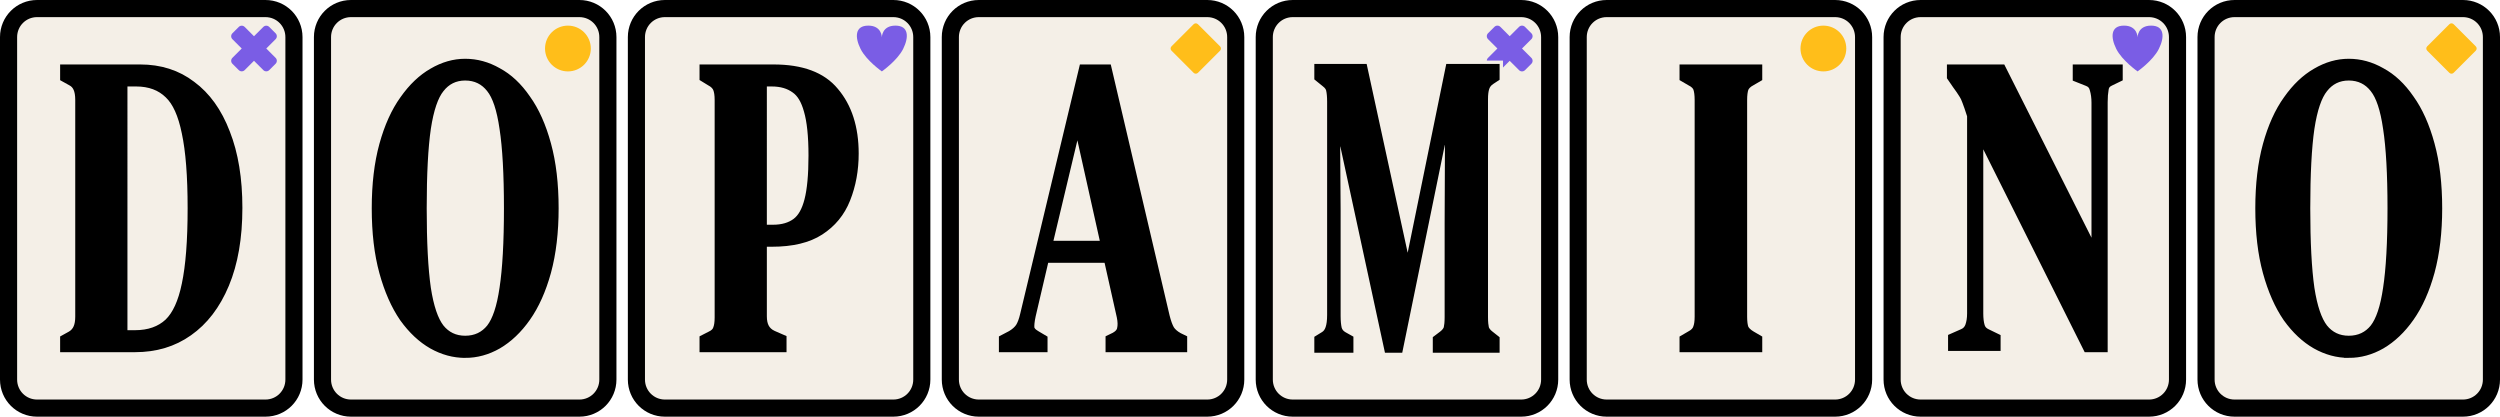
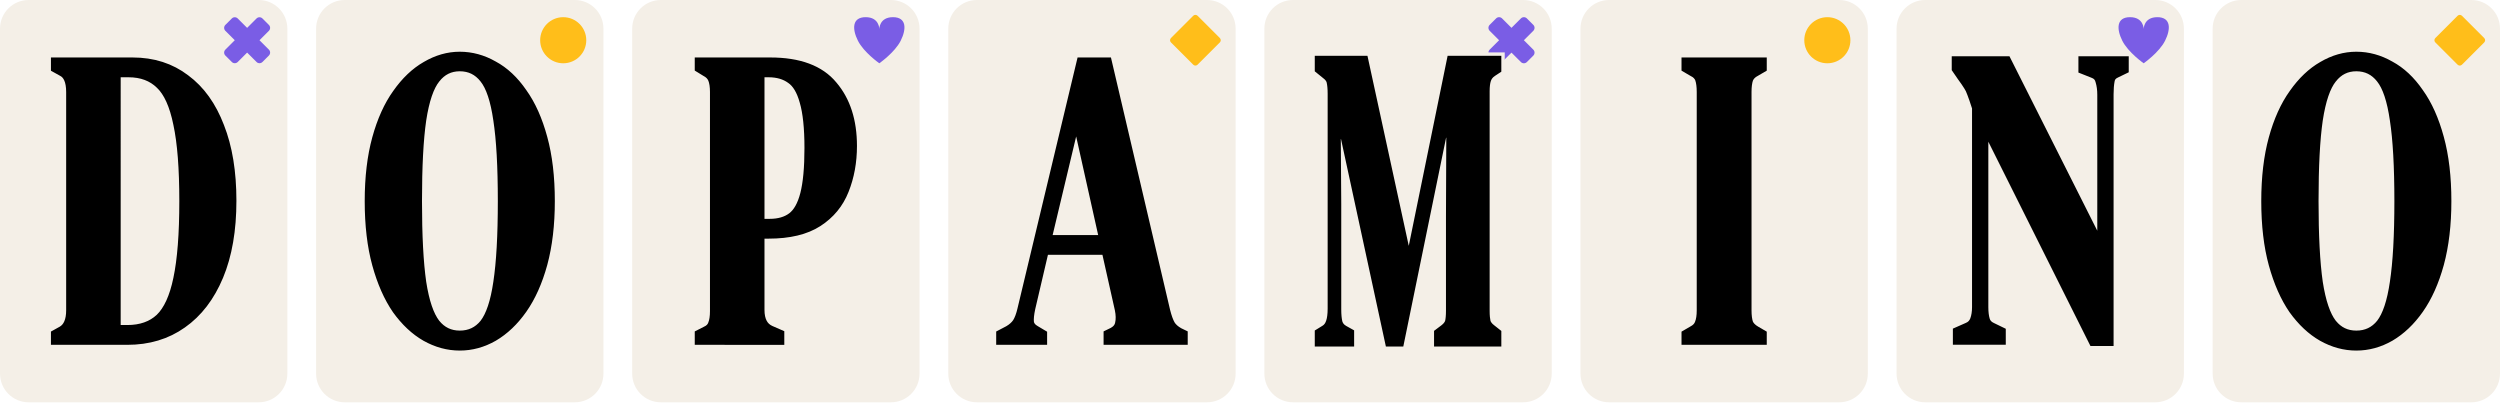
- <svg xmlns="http://www.w3.org/2000/svg" width="556.26mm" height="92.71mm" viewBox="0 0 556.26 92.71" version="1.1" id="svg1">
+ <svg xmlns="http://www.w3.org/2000/svg" width="552.45mm" height="88.9mm" viewBox="0 0 552.45 88.9" version="1.1" id="svg1" xml:space="preserve">
  <defs id="defs1" />
-   <g id="layer1" transform="translate(-1109.345,-194.945)">
-     <path id="rect3-1-5" style="fill:#f4efe7;stroke:#000000;stroke-width:3.81;stroke-linecap:round;paint-order:markers fill stroke" d="m 1187.442,196.85 h 50.817 c 3.513,0 6.342,2.832 6.342,6.35 v 76.2 c 0,3.518 -2.828,6.35 -6.342,6.35 h -50.817 c -3.513,0 -6.342,-2.832 -6.342,-6.35 v -76.2 c 0,-3.518 2.828,-6.35 6.342,-6.35 z" />
-     <path id="rect3-5-7-3" style="fill:#f4efe7;stroke:#000000;stroke-width:3.81;stroke-linecap:round;paint-order:markers fill stroke" d="m 1257.292,196.85 h 50.817 c 3.513,0 6.342,2.832 6.342,6.35 v 76.2 c 0,3.518 -2.828,6.35 -6.342,6.35 h -50.817 c -3.513,0 -6.342,-2.832 -6.342,-6.35 v -76.2 c 0,-3.518 2.828,-6.35 6.342,-6.35 z" />
-     <path id="rect3-2-7-5" style="fill:#f4efe7;stroke:#000000;stroke-width:3.81;stroke-linecap:round;paint-order:markers fill stroke" d="m 1327.142,196.85 h 50.817 c 3.513,0 6.342,2.832 6.342,6.35 v 76.2 c 0,3.518 -2.828,6.35 -6.342,6.35 h -50.817 c -3.513,0 -6.342,-2.832 -6.342,-6.35 v -76.2 c 0,-3.518 2.828,-6.35 6.342,-6.35 z" />
-     <path id="rect3-7-1-6" style="fill:#f4efe7;stroke:#000000;stroke-width:3.81;stroke-linecap:round;paint-order:markers fill stroke" d="m 1396.992,196.85 h 50.817 c 3.513,0 6.342,2.832 6.342,6.35 v 76.2 c 0,3.518 -2.828,6.35 -6.342,6.35 h -50.817 c -3.513,0 -6.342,-2.832 -6.342,-6.35 v -76.2 c 0,-3.518 2.828,-6.35 6.342,-6.35 z" />
-     <path id="rect3-6-1-2" style="fill:#f4efe7;stroke:#000000;stroke-width:3.81;stroke-linecap:round;paint-order:markers fill stroke" d="m 1466.842,196.85 h 50.817 c 3.513,0 6.342,2.832 6.342,6.35 v 76.2 c 0,3.518 -2.828,6.35 -6.342,6.35 h -50.817 c -3.513,0 -6.342,-2.832 -6.342,-6.35 v -76.2 c 0,-3.518 2.828,-6.35 6.342,-6.35 z" />
-     <path id="rect3-61-5-9" style="fill:#f4efe7;stroke:#000000;stroke-width:3.81;stroke-linecap:round;paint-order:markers fill stroke" d="m 1536.691,196.85 h 50.817 c 3.513,0 6.342,2.832 6.342,6.35 v 76.2 c 0,3.518 -2.828,6.35 -6.342,6.35 h -50.817 c -3.513,0 -6.342,-2.832 -6.342,-6.35 v -76.2 c 0,-3.518 2.828,-6.35 6.342,-6.35 z" />
-     <path id="rect3-20-9-1" style="fill:#f4efe7;stroke:#000000;stroke-width:3.81;stroke-linecap:round;paint-order:markers fill stroke" d="m 1606.542,196.85 h 50.817 c 3.513,0 6.342,2.832 6.342,6.35 v 76.2 c 0,3.518 -2.828,6.35 -6.342,6.35 h -50.817 c -3.513,0 -6.342,-2.832 -6.342,-6.35 v -76.2 c 0,-3.518 2.828,-6.35 6.342,-6.35 z" />
-     <path id="rect1-9-2" style="fill:#f4efe7;stroke:#000000;stroke-width:3.81;stroke-linecap:round;paint-order:markers fill stroke" d="m 1117.592,196.85 h 50.817 c 3.513,0 6.342,2.832 6.342,6.35 v 76.2 c 0,3.518 -2.828,6.35 -6.342,6.35 h -50.817 c -3.513,0 -6.342,-2.832 -6.342,-6.35 v -76.2 c 0,-3.518 2.828,-6.35 6.342,-6.35 z" />
-     <path d="m 1355.843,225.266 v -0.766 l 1.608,-0.613 q 2.45,-0.995 2.45,-3.905 v -39.97 q 0,-3.063 -2.45,-3.905 l -1.608,-0.613 v -0.766 h 20.215 q 8.117,0 13.936,3.063 5.896,2.986 9.035,8.652 3.216,5.59 3.216,13.476 0,8.04 -3.446,13.706 -3.446,5.666 -9.648,8.652 -6.126,2.986 -14.472,2.986 z m 15.544,-1.531 h 3.293 q 5.513,0 8.882,-2.144 3.369,-2.221 4.901,-7.351 1.608,-5.207 1.608,-14.242 0,-9.035 -1.608,-14.166 -1.531,-5.207 -4.824,-7.351 -3.292,-2.221 -8.652,-2.221 h -3.599 z" id="text3-77-7" style="font-size:76.571px;font-family:'DM Serif Display';-inkscape-font-specification:'DM Serif Display';stroke:#000000;stroke-width:2.527;stroke-linecap:round;paint-order:markers fill stroke" transform="scale(0.8288353,1.206512)" aria-label="D" />
-     <path id="rect6-9-1-2-9-1-5-4" style="fill:#7a5de5;fill-opacity:1;stroke-width:1.781;stroke-linecap:round;paint-order:markers fill stroke" d="m 1448.655,200.918 c -0.363,-0.363 -0.948,-0.363 -1.312,-10e-6 l -0.714,0.713 -0.714,0.714 -0.656,0.656 -1.369,-1.37 -0.714,-0.713 c -0.363,-0.363 -0.948,-0.363 -1.312,-2e-5 l -1.427,1.427 c -0.363,0.363 -0.363,0.948 0,1.312 l 1.427,1.427 0.656,0.656 -1.37,1.37 -0.713,0.713 c -0.363,0.363 -0.363,0.948 0,1.312 l 1.427,1.427 c 0.363,0.363 0.948,0.363 1.312,1e-5 l 1.427,-1.427 0.656,-0.656 0.656,0.656 0.714,0.714 0.714,0.713 c 0.363,0.363 0.948,0.363 1.312,-3e-5 l 1.427,-1.427 c 0.363,-0.363 0.363,-0.948 0,-1.312 l -0.714,-0.713 -0.714,-0.714 -0.656,-0.656 0.656,-0.656 0.714,-0.714 0.714,-0.713 c 0.363,-0.363 0.363,-0.948 0,-1.312 z" />
-     <g id="g25" transform="matrix(0.7540637,0,0,1.314416,-0.04016061,2.428904)" style="stroke:#f4efe7;stroke-width:2;stroke-dasharray:none;stroke-opacity:1">
+   <g id="layer1" transform="translate(-254,-63.49999)">
+     <path id="rect3-1-5" style="fill:#f4efe7;stroke:none;stroke-width:3.81;stroke-linecap:round;paint-order:markers fill stroke" d="m 330.192,63.5 h 50.817 c 3.513,0 6.342,2.832 6.342,6.35 v 76.2 c 0,3.518 -2.828,6.35 -6.342,6.35 h -50.817 c -3.513,0 -6.342,-2.832 -6.342,-6.35 V 69.85 c 0,-3.518 2.828,-6.35 6.342,-6.35 z" />
+     <path id="rect3-5-7-3" style="fill:#f4efe7;stroke:none;stroke-width:3.81;stroke-linecap:round;paint-order:markers fill stroke" d="m 400.042,63.5 h 50.817 c 3.513,0 6.342,2.832 6.342,6.35 v 76.2 c 0,3.518 -2.828,6.35 -6.342,6.35 h -50.817 c -3.513,0 -6.342,-2.832 -6.342,-6.35 V 69.85 c 0,-3.518 2.828,-6.35 6.342,-6.35 z" />
+     <path id="rect3-2-7-5" style="fill:#f4efe7;stroke:none;stroke-width:3.81;stroke-linecap:round;paint-order:markers fill stroke" d="m 469.892,63.5 h 50.817 c 3.513,0 6.342,2.832 6.342,6.35 v 76.2 c 0,3.518 -2.828,6.35 -6.342,6.35 h -50.817 c -3.513,0 -6.342,-2.832 -6.342,-6.35 V 69.85 c 0,-3.518 2.828,-6.35 6.342,-6.35 z" />
+     <path id="rect3-7-1-6" style="fill:#f4efe7;stroke:none;stroke-width:3.81;stroke-linecap:round;paint-order:markers fill stroke" d="m 539.742,63.5 h 50.817 c 3.513,0 6.342,2.832 6.342,6.35 v 76.2 c 0,3.518 -2.828,6.35 -6.342,6.35 h -50.817 c -3.513,0 -6.342,-2.832 -6.342,-6.35 V 69.85 c 0,-3.518 2.828,-6.35 6.342,-6.35 z" />
+     <path id="rect3-6-1-2" style="fill:#f4efe7;stroke:none;stroke-width:3.81;stroke-linecap:round;paint-order:markers fill stroke" d="m 609.592,63.5 h 50.817 c 3.513,0 6.342,2.832 6.342,6.35 v 76.2 c 0,3.518 -2.828,6.35 -6.342,6.35 h -50.817 c -3.513,0 -6.342,-2.832 -6.342,-6.35 V 69.85 c 0,-3.518 2.828,-6.35 6.342,-6.35 z" />
+     <path id="rect3-61-5-9" style="fill:#f4efe7;stroke:none;stroke-width:3.81;stroke-linecap:round;paint-order:markers fill stroke" d="m 679.442,63.5 h 50.817 c 3.513,0 6.342,2.832 6.342,6.35 v 76.2 c 0,3.518 -2.828,6.35 -6.342,6.35 h -50.817 c -3.513,0 -6.342,-2.832 -6.342,-6.35 V 69.85 c 0,-3.518 2.828,-6.35 6.342,-6.35 z" />
+     <path id="rect3-20-9-1" style="fill:#f4efe7;stroke:none;stroke-width:3.81;stroke-linecap:round;paint-order:markers fill stroke" d="m 749.292,63.5 h 50.817 c 3.513,0 6.342,2.832 6.342,6.35 v 76.2 c 0,3.518 -2.828,6.35 -6.342,6.35 h -50.817 c -3.513,0 -6.342,-2.832 -6.342,-6.35 V 69.85 c 0,-3.518 2.828,-6.35 6.342,-6.35 z" />
+     <path id="rect1-9-2" style="fill:#f4efe7;stroke:none;stroke-width:3.81;stroke-linecap:round;paint-order:markers fill stroke" d="m 260.342,63.5 h 50.817 c 3.513,0 6.342,2.832 6.342,6.35 v 76.2 c 0,3.518 -2.828,6.35 -6.342,6.35 h -50.817 c -3.513,0 -6.342,-2.832 -6.342,-6.35 V 69.85 c 0,-3.518 2.828,-6.35 6.342,-6.35 z" />
+     <path d="m 266.52,138.437 v -0.924 l 1.333,-0.739 q 2.031,-1.201 2.031,-4.712 V 83.838 q 0,-3.695 -2.031,-4.712 l -1.333,-0.739 v -0.924 h 16.755 q 6.727,0 11.551,3.695 4.887,3.603 7.489,10.439 2.665,6.744 2.665,16.26 0,9.7 -2.856,16.537 -2.856,6.836 -7.997,10.439 -5.077,3.603 -11.995,3.603 z m 12.883,-1.848 h 2.729 q 4.569,0 7.362,-2.587 2.792,-2.679 4.062,-8.869 1.333,-6.282 1.333,-17.183 0,-10.901 -1.333,-17.091 -1.269,-6.282 -3.998,-8.869 -2.729,-2.679 -7.171,-2.679 h -2.983 z" id="text3-77-7" style="font-size:76.571px;font-family:'DM Serif Display';-inkscape-font-specification:'DM Serif Display';stroke:#000000;stroke-width:2.527;stroke-linecap:round;paint-order:markers fill stroke" aria-label="D" />
+     <path id="rect6-9-1-2-9-1-5-4" style="fill:#7a5de5;fill-opacity:1;stroke-width:1.781;stroke-linecap:round;paint-order:markers fill stroke" d="m 591.405,67.568 c -0.363,-0.363 -0.948,-0.363 -1.312,-1e-5 l -0.714,0.713 -0.714,0.714 -0.656,0.656 -1.369,-1.37 -0.714,-0.713 c -0.363,-0.363 -0.948,-0.363 -1.312,-2e-5 l -1.427,1.427 c -0.363,0.363 -0.363,0.948 0,1.312 l 1.427,1.427 0.656,0.656 -1.37,1.37 -0.713,0.713 c -0.363,0.363 -0.363,0.948 0,1.312 l 1.427,1.427 c 0.363,0.363 0.948,0.363 1.312,1e-5 l 1.427,-1.427 0.656,-0.656 0.656,0.656 0.714,0.714 0.714,0.713 c 0.363,0.363 0.948,0.363 1.312,-3e-5 l 1.427,-1.427 c 0.363,-0.363 0.363,-0.948 0,-1.312 l -0.714,-0.713 -0.714,-0.714 -0.656,-0.656 0.656,-0.656 0.714,-0.714 0.714,-0.713 c 0.363,-0.363 0.363,-0.948 0,-1.312 z" />
+     <g id="g25" transform="matrix(0.7540637,0,0,1.314416,-857.2902,-130.9211)" style="stroke:#f4efe7;stroke-width:2;stroke-dasharray:none;stroke-opacity:1">
      <path style="-inkscape-font-specification:'DM Serif Display';stroke:#f4efe7;stroke-width:2;stroke-linecap:round;stroke-dasharray:none;stroke-opacity:1;paint-order:markers fill stroke" d="m 1860.182,205.022 v -0.699 l 1.398,-0.489 q 2.377,-0.769 2.377,-3.985 v -35.795 q 0,-1.398 -0.35,-2.237 -0.28,-0.839 -1.608,-1.398 l -1.818,-0.839 v -0.699 h 13.493 l 12.934,33.837 12.165,-33.837 h 13.773 v 0.699 l -1.119,0.419 q -1.328,0.489 -1.818,1.398 -0.489,0.839 -0.489,2.237 v 36.564 q 0,1.398 0.349,2.167 0.35,0.769 1.678,1.328 l 1.398,0.629 v 0.699 h -17.408 v -0.699 l 1.468,-0.629 q 1.328,-0.559 1.678,-1.328 0.349,-0.769 0.349,-2.167 V 184.467 l 0.14,-19.995 -14.612,40.549 h -3.496 l -15.241,-40.06 0.21,17.408 v 17.618 q 0,1.538 0.419,2.517 0.489,0.909 1.818,1.328 l 1.538,0.489 v 0.699 z" id="path24" />
      <path style="-inkscape-font-specification:'DM Serif Display';stroke:#f4efe7;stroke-width:2;stroke-linecap:round;stroke-dasharray:none;stroke-opacity:1;paint-order:markers fill stroke" d="m 1859.029,157.727 v 2.59 l 2.506,1.156 0.017,0.008 c 0.722,0.304 0.923,0.587 0.961,0.699 l 0.014,0.041 0.016,0.039 c 0.145,0.349 0.262,0.957 0.262,1.793 v 35.795 c 0,0.93 -0.175,1.584 -0.432,2.014 -0.256,0.43 -0.578,0.691 -1.146,0.875 l -0.014,0.004 -2.184,0.764 v 2.672 h 11.535 v -2.697 l -2.344,-0.744 v -0.002 c -0.676,-0.213 -0.959,-0.474 -1.117,-0.752 -0.183,-0.452 -0.314,-1.103 -0.314,-1.992 v -17.625 l -0.131,-10.918 13.213,34.73 h 5.102 l 12.601,-34.969 -0.094,13.256 v 15.734 c 0,0.836 -0.122,1.416 -0.246,1.689 -0.049,0.108 -0.332,0.431 -1.076,0.744 v 0 l -2.172,0.932 v 2.613 h 19.717 v -2.6 l -2.092,-0.941 -0.014,-0.004 c -0.745,-0.314 -1.025,-0.637 -1.074,-0.744 -0.124,-0.273 -0.246,-0.853 -0.246,-1.689 v -36.564 c 0,-0.798 0.146,-1.336 0.332,-1.654 l 0.01,-0.018 0.01,-0.018 c 0.161,-0.298 0.49,-0.601 1.201,-0.863 v 0 l 1.871,-0.701 v -2.652 h -15.738 l -11.387,31.672 -12.107,-31.672 z m 4.549,2.307 h 9.303 l 13.521,35.371 -3.051,8.463 h -1.889 l -14.959,-39.316 -1.393,0.266 v -0.764 c 0,-1.01 -0.122,-1.873 -0.43,-2.633 -0.203,-0.581 -0.611,-1.017 -1.103,-1.387 z m 36.008,0 h 9.713 c -0.254,0.247 -0.519,0.487 -0.689,0.799 -0.46,0.797 -0.643,1.741 -0.643,2.801 v 36.564 c 0,1.028 0.111,1.892 0.453,2.645 0.188,0.413 0.484,0.736 0.82,1.025 h -10.725 c 0.336,-0.29 0.631,-0.613 0.818,-1.025 0.342,-0.752 0.453,-1.616 0.453,-2.645 V 184.471 l 0.141,-19.99 -1.824,-0.324 z m -34.853,41.41 c 0.082,0.506 0.075,1.08 0.262,1.516 l 0.022,0.047 0.024,0.045 c 0.175,0.325 0.456,0.566 0.723,0.816 h -2.141 c 0.266,-0.255 0.542,-0.504 0.732,-0.824 0.268,-0.45 0.257,-1.064 0.379,-1.6 z" id="path25" />
    </g>
-     <g id="text3-7-7-9" transform="scale(0.7540429,1.326185)">
+     <g id="text3-7-7-9" transform="matrix(0.7540429,0,0,1.326185,-857.25,-133.35)">
      <path style="-inkscape-font-specification:'DM Serif Display';stroke-linecap:round;paint-order:markers fill stroke" d="m 1860.182,205.022 v -0.699 l 1.398,-0.489 q 2.377,-0.769 2.377,-3.985 v -35.795 q 0,-1.398 -0.35,-2.237 -0.28,-0.839 -1.608,-1.398 l -1.818,-0.839 v -0.699 h 13.493 l 12.934,33.837 12.165,-33.837 h 13.773 v 0.699 l -1.119,0.419 q -1.328,0.489 -1.818,1.398 -0.489,0.839 -0.489,2.237 v 36.564 q 0,1.398 0.349,2.167 0.35,0.769 1.678,1.328 l 1.398,0.629 v 0.699 h -17.408 v -0.699 l 1.468,-0.629 q 1.328,-0.559 1.678,-1.328 0.349,-0.769 0.349,-2.167 V 184.467 l 0.14,-19.995 -14.612,40.549 h -3.496 l -15.241,-40.06 0.21,17.408 v 17.618 q 0,1.538 0.419,2.517 0.489,0.909 1.818,1.328 l 1.538,0.489 v 0.699 z" id="path22" />
      <path style="-inkscape-font-specification:'DM Serif Display';stroke-linecap:round;paint-order:markers fill stroke" d="m 1859.029,157.727 v 2.59 l 2.506,1.156 0.017,0.008 c 0.722,0.304 0.923,0.587 0.961,0.699 l 0.014,0.041 0.016,0.039 c 0.145,0.349 0.262,0.957 0.262,1.793 v 35.795 c 0,0.93 -0.175,1.584 -0.432,2.014 -0.256,0.43 -0.578,0.691 -1.146,0.875 l -0.014,0.004 -2.184,0.764 v 2.672 h 11.535 v -2.697 l -2.344,-0.744 v -0.002 c -0.676,-0.213 -0.959,-0.474 -1.117,-0.752 -0.183,-0.452 -0.314,-1.103 -0.314,-1.992 v -17.625 l -0.131,-10.918 13.213,34.73 h 5.102 l 12.601,-34.969 -0.094,13.256 v 15.734 c 0,0.836 -0.122,1.416 -0.246,1.689 -0.049,0.108 -0.332,0.431 -1.076,0.744 v 0 l -2.172,0.932 v 2.613 h 19.717 v -2.6 l -2.092,-0.941 -0.014,-0.004 c -0.745,-0.314 -1.025,-0.637 -1.074,-0.744 -0.124,-0.273 -0.246,-0.853 -0.246,-1.689 v -36.564 c 0,-0.798 0.146,-1.336 0.332,-1.654 l 0.01,-0.018 0.01,-0.018 c 0.161,-0.298 0.49,-0.601 1.201,-0.863 v 0 l 1.871,-0.701 v -2.652 h -15.738 l -11.387,31.672 -12.107,-31.672 z m 4.549,2.307 h 9.303 l 13.521,35.371 -3.051,8.463 h -1.889 l -14.959,-39.316 -1.393,0.266 v -0.764 c 0,-1.01 -0.122,-1.873 -0.43,-2.633 -0.203,-0.581 -0.611,-1.017 -1.103,-1.387 z m 36.008,0 h 9.713 c -0.254,0.247 -0.519,0.487 -0.689,0.799 -0.46,0.797 -0.643,1.741 -0.643,2.801 v 36.564 c 0,1.028 0.111,1.892 0.453,2.645 0.188,0.413 0.484,0.736 0.82,1.025 h -10.725 c 0.336,-0.29 0.631,-0.613 0.818,-1.025 0.342,-0.752 0.453,-1.616 0.453,-2.645 V 184.471 l 0.141,-19.99 -1.824,-0.324 z m -34.853,41.41 c 0.082,0.506 0.075,1.08 0.262,1.516 l 0.022,0.047 0.024,0.045 c 0.175,0.325 0.456,0.566 0.723,0.816 h -2.141 c 0.266,-0.255 0.542,-0.504 0.732,-0.824 0.268,-0.45 0.257,-1.064 0.379,-1.6 z" id="path23" />
    </g>
-     <path d="m 1463.319,226.331 q -4.616,0 -8.929,-1.665 -4.237,-1.665 -7.643,-4.919 -3.329,-3.329 -5.297,-8.248 -1.967,-4.919 -1.967,-11.502 0,-6.508 1.967,-11.426 1.967,-4.919 5.373,-8.172 3.405,-3.329 7.643,-4.994 4.313,-1.74 8.854,-1.74 4.616,0 8.853,1.665 4.313,1.589 7.643,4.919 3.405,3.254 5.373,8.248 1.967,4.919 1.967,11.502 0,6.432 -1.967,11.426 -1.967,4.919 -5.373,8.248 -3.329,3.254 -7.643,4.994 -4.237,1.665 -8.853,1.665 z m 0,-1.589 q 4.162,0 6.735,-2.194 2.573,-2.27 3.708,-7.643 1.211,-5.448 1.211,-14.907 0,-9.534 -1.211,-14.907 -1.135,-5.448 -3.708,-7.643 -2.573,-2.27 -6.735,-2.27 -4.086,0 -6.659,2.27 -2.573,2.194 -3.784,7.643 -1.135,5.373 -1.135,14.907 0,9.459 1.135,14.907 1.211,5.373 3.784,7.643 2.573,2.194 6.659,2.194 z" id="text3-6-6-6" style="font-size:75.67px;font-family:'DM Serif Display';-inkscape-font-specification:'DM Serif Display';stroke:#000000;stroke-width:2.497;stroke-linecap:round;paint-order:markers fill stroke" transform="scale(0.8288353,1.206512)" aria-label="O" />
-     <path d="m 1968.968,226.331 q -4.616,0 -8.929,-1.665 -4.237,-1.665 -7.643,-4.919 -3.329,-3.329 -5.297,-8.248 -1.967,-4.919 -1.967,-11.502 0,-6.508 1.967,-11.426 1.967,-4.919 5.373,-8.172 3.405,-3.329 7.643,-4.994 4.313,-1.74 8.853,-1.74 4.616,0 8.854,1.665 4.313,1.589 7.643,4.919 3.405,3.254 5.373,8.248 1.967,4.919 1.967,11.502 0,6.432 -1.967,11.426 -1.967,4.919 -5.373,8.248 -3.329,3.254 -7.643,4.994 -4.238,1.665 -8.854,1.665 z m 0,-1.589 q 4.162,0 6.735,-2.194 2.573,-2.27 3.708,-7.643 1.211,-5.448 1.211,-14.907 0,-9.534 -1.211,-14.907 -1.135,-5.448 -3.708,-7.643 -2.573,-2.27 -6.735,-2.27 -4.086,0 -6.659,2.27 -2.573,2.194 -3.784,7.643 -1.135,5.373 -1.135,14.907 0,9.459 1.135,14.907 1.211,5.373 3.784,7.643 2.573,2.194 6.659,2.194 z" id="text3-6-3-3-6" style="font-size:75.67px;font-family:'DM Serif Display';-inkscape-font-specification:'DM Serif Display';stroke:#000000;stroke-width:2.497;stroke-linecap:round;paint-order:markers fill stroke" transform="scale(0.8288353,1.206512)" aria-label="O" />
-     <path d="m 1527.494,225.266 v -0.766 l 1.531,-0.536 q 1.531,-0.459 1.991,-1.378 0.536,-0.919 0.536,-2.45 v -40.123 q 0,-1.531 -0.536,-2.45 -0.536,-0.919 -2.067,-1.455 l -1.455,-0.613 v -0.766 h 18.607 q 11.409,0 16.463,4.211 5.13,4.135 5.13,10.95 0,4.365 -2.144,8.04 -2.067,3.599 -6.891,5.743 -4.824,2.144 -13.017,2.144 h -2.603 v 14.089 q 0,2.986 2.986,3.905 l 2.297,0.689 v 0.766 z m 15.544,-20.98 h 2.91 q 3.752,0 6.126,-1.225 2.374,-1.225 3.522,-4.288 1.149,-3.063 1.149,-8.499 0,-5.513 -1.302,-8.576 -1.225,-3.063 -3.675,-4.211 -2.45,-1.225 -6.126,-1.225 h -2.603 z" id="text3-6-1-4-6" style="font-size:76.571px;font-family:'DM Serif Display';-inkscape-font-specification:'DM Serif Display';stroke:#000000;stroke-width:2.527;stroke-linecap:round;paint-order:markers fill stroke" transform="scale(0.8288353,1.206512)" aria-label="P" />
-     <path d="m 1607.857,225.269 v -0.763 l 1.909,-0.687 q 1.527,-0.611 2.367,-1.451 0.84,-0.916 1.374,-2.519 l 15.728,-45.122 h 6.49 l 15.499,45.427 q 0.611,1.68 1.374,2.596 0.763,0.84 2.367,1.451 l 0.916,0.305 v 0.763 h -19.393 v -0.763 l 1.145,-0.382 q 1.603,-0.611 1.909,-1.68 0.382,-1.145 -0.076,-2.672 l -3.588,-10.994 h -16.949 l -3.665,10.765 q -0.534,1.68 -0.382,2.672 0.229,0.993 1.832,1.603 l 1.68,0.687 v 0.763 z m 11.605,-18.018 h 15.957 l -7.711,-23.744 z" id="text3-6-1-6-1-8" style="font-size:76.349px;font-family:'DM Serif Display';-inkscape-font-specification:'DM Serif Display';stroke:#000000;stroke-width:2.519;stroke-linecap:round;paint-order:markers fill stroke" transform="scale(0.8288353,1.206512)" aria-label="A" />
-     <path d="m 1790.579,225.266 v -0.766 l 1.531,-0.613 q 1.531,-0.536 1.991,-1.455 0.536,-0.919 0.536,-2.45 v -39.97 q 0,-1.531 -0.46,-2.45 -0.459,-0.919 -2.067,-1.455 l -1.531,-0.613 v -0.766 h 19.679 v 0.766 l -1.531,0.613 q -1.531,0.536 -2.067,1.455 -0.46,0.919 -0.46,2.45 v 39.97 q 0,1.531 0.46,2.45 0.536,0.842 2.067,1.455 l 1.531,0.613 v 0.766 z" id="text3-4-9-9" style="font-size:76.571px;font-family:'DM Serif Display';-inkscape-font-specification:'DM Serif Display';stroke:#000000;stroke-width:2.527;stroke-linecap:round;paint-order:markers fill stroke" transform="scale(0.8288353,1.206512)" aria-label="I" />
-     <g id="g29" transform="matrix(0.8289904,0,0,1.197548,-0.2923783,2.035803)" style="fill:#f4efe7;fill-opacity:1;stroke:#f4efe7;stroke-width:2;stroke-dasharray:none;stroke-opacity:1">
+     <path d="m 355.6,139.721 q -3.826,0 -7.401,-2.009 -3.512,-2.009 -6.335,-5.934 -2.76,-4.017 -4.39,-9.951 -1.631,-5.934 -1.631,-13.877 0,-7.852 1.631,-13.786 1.631,-5.934 4.453,-9.86 2.822,-4.017 6.335,-6.026 3.575,-2.1 7.338,-2.1 3.826,0 7.338,2.009 3.575,1.917 6.335,5.934 2.822,3.926 4.453,9.951 1.631,5.934 1.631,13.877 0,7.76 -1.631,13.786 -1.631,5.934 -4.453,9.951 -2.76,3.926 -6.335,6.026 -3.512,2.009 -7.338,2.009 z m 0,-1.917 q 3.449,0 5.582,-2.648 2.132,-2.739 3.073,-9.221 1.003,-6.573 1.003,-17.986 0,-11.503 -1.003,-17.986 -0.941,-6.573 -3.073,-9.221 -2.132,-2.739 -5.582,-2.739 -3.387,0 -5.519,2.739 -2.132,2.648 -3.136,9.221 -0.941,6.482 -0.941,17.986 0,11.412 0.941,17.986 1.004,6.482 3.136,9.221 2.132,2.648 5.519,2.648 z" id="text3-6-6-6" style="font-size:75.67px;font-family:'DM Serif Display';-inkscape-font-specification:'DM Serif Display';stroke:#000000;stroke-width:2.497;stroke-linecap:round;paint-order:markers fill stroke" aria-label="O" />
+     <path d="m 774.7,139.721 q -3.826,0 -7.401,-2.009 -3.512,-2.009 -6.335,-5.934 -2.76,-4.017 -4.39,-9.951 -1.631,-5.934 -1.631,-13.877 0,-7.852 1.631,-13.786 1.631,-5.934 4.453,-9.86 2.822,-4.017 6.335,-6.026 3.575,-2.1 7.338,-2.1 3.826,0 7.338,2.009 3.575,1.917 6.335,5.934 2.822,3.926 4.453,9.951 1.631,5.934 1.631,13.877 0,7.76 -1.631,13.786 -1.631,5.934 -4.453,9.951 -2.76,3.926 -6.335,6.026 -3.512,2.009 -7.338,2.009 z m 0,-1.917 q 3.45,0 5.582,-2.648 2.132,-2.739 3.073,-9.221 1.003,-6.573 1.003,-17.986 0,-11.503 -1.003,-17.986 -0.941,-6.573 -3.073,-9.221 -2.132,-2.739 -5.582,-2.739 -3.387,0 -5.519,2.739 -2.132,2.648 -3.136,9.221 -0.941,6.482 -0.941,17.986 0,11.412 0.941,17.986 1.004,6.482 3.136,9.221 2.132,2.648 5.519,2.648 z" id="text3-6-3-3-6" style="font-size:75.67px;font-family:'DM Serif Display';-inkscape-font-specification:'DM Serif Display';stroke:#000000;stroke-width:2.497;stroke-linecap:round;paint-order:markers fill stroke" aria-label="O" />
+     <path d="m 408.79,138.437 v -0.924 l 1.269,-0.647 q 1.269,-0.554 1.65,-1.663 0.444,-1.109 0.444,-2.956 V 83.838 q 0,-1.848 -0.444,-2.956 -0.444,-1.109 -1.714,-1.755 l -1.206,-0.739 v -0.924 h 15.422 q 9.456,0 13.645,5.081 4.252,4.989 4.252,13.211 0,5.266 -1.777,9.7 -1.714,4.342 -5.712,6.929 -3.998,2.587 -10.789,2.587 h -2.158 v 16.999 q 0,3.603 2.475,4.712 l 1.904,0.831 v 0.924 z m 12.883,-25.313 h 2.412 q 3.11,0 5.077,-1.478 1.967,-1.478 2.919,-5.173 0.952,-3.695 0.952,-10.255 0,-6.652 -1.079,-10.347 -1.015,-3.695 -3.046,-5.081 -2.031,-1.478 -5.077,-1.478 h -2.158 z" id="text3-6-1-4-6" style="font-size:76.571px;font-family:'DM Serif Display';-inkscape-font-specification:'DM Serif Display';stroke:#000000;stroke-width:2.527;stroke-linecap:round;paint-order:markers fill stroke" aria-label="P" />
+     <path d="m 475.398,138.44 v -0.921 l 1.582,-0.829 q 1.266,-0.737 1.962,-1.75 0.696,-1.105 1.139,-3.04 l 13.036,-54.44 h 5.379 l 12.846,54.809 q 0.506,2.027 1.139,3.132 0.633,1.013 1.962,1.75 l 0.759,0.368 v 0.921 h -16.073 v -0.921 l 0.949,-0.461 q 1.329,-0.737 1.582,-2.027 0.316,-1.382 -0.063,-3.224 l -2.974,-13.265 h -14.048 l -3.038,12.988 q -0.443,2.027 -0.316,3.224 0.19,1.198 1.519,1.934 l 1.392,0.829 v 0.921 z m 9.619,-21.739 h 13.226 L 491.851,88.053 Z" id="text3-6-1-6-1-8" style="font-size:76.349px;font-family:'DM Serif Display';-inkscape-font-specification:'DM Serif Display';stroke:#000000;stroke-width:2.519;stroke-linecap:round;paint-order:markers fill stroke" aria-label="A" />
+     <path d="m 626.845,138.437 v -0.924 l 1.269,-0.739 q 1.269,-0.647 1.65,-1.755 0.444,-1.109 0.444,-2.956 V 83.838 q 0,-1.848 -0.381,-2.956 -0.381,-1.109 -1.714,-1.755 l -1.269,-0.739 v -0.924 h 16.31 v 0.924 l -1.269,0.739 q -1.269,0.647 -1.714,1.755 -0.381,1.109 -0.381,2.956 v 48.224 q 0,1.848 0.381,2.956 0.444,1.016 1.714,1.755 l 1.269,0.739 v 0.924 z" id="text3-4-9-9" style="font-size:76.571px;font-family:'DM Serif Display';-inkscape-font-specification:'DM Serif Display';stroke:#000000;stroke-width:2.527;stroke-linecap:round;paint-order:markers fill stroke" aria-label="I" />
+     <g id="g29" transform="matrix(0.8289904,0,0,1.197548,-857.5424,-131.3142)" style="fill:#f4efe7;fill-opacity:1;stroke:#f4efe7;stroke-width:2;stroke-dasharray:none;stroke-opacity:1">
      <path style="-inkscape-font-specification:'DM Serif Display';fill:#f4efe7;fill-opacity:1;stroke:#f4efe7;stroke-width:2;stroke-linecap:round;stroke-dasharray:none;stroke-opacity:1;paint-order:markers fill stroke" d="m 1862.66,225.042 v -0.762 l 2.516,-0.762 q 1.372,-0.381 1.982,-1.449 0.61,-1.144 0.61,-2.668 v -36.67 q -0.839,-1.83 -1.372,-2.745 -0.457,-0.915 -1.067,-1.525 -0.61,-0.686 -1.677,-1.677 l -1.296,-1.296 v -0.762 h 13.494 l 25.311,34.536 v -28.742 q 0,-1.525 -0.534,-2.745 -0.458,-1.22 -1.982,-1.601 l -2.516,-0.686 v -0.762 h 10.902 v 0.762 l -2.058,0.686 q -1.372,0.457 -1.677,1.601 -0.305,1.144 -0.305,2.668 v 44.828 h -4.269 l -29.123,-40.025 v 34.155 q 0,1.525 0.457,2.592 0.457,1.067 1.906,1.525 l 2.287,0.762 v 0.762 z" id="path28" />
      <path style="-inkscape-font-specification:'DM Serif Display';fill:#f4efe7;fill-opacity:1;stroke:#f4efe7;stroke-width:2;stroke-linecap:round;stroke-dasharray:none;stroke-opacity:1;paint-order:markers fill stroke" d="m 1861.098,173.467 v 2.541 l 1.68,1.682 0.018,0.016 c 0.693,0.644 1.23,1.182 1.594,1.592 l 0.023,0.027 0.027,0.025 c 0.295,0.295 0.577,0.689 0.832,1.199 l 0.018,0.035 0.02,0.035 c 0.289,0.495 0.716,1.359 1.201,2.404 v 36.377 c 0,0.84 -0.164,1.501 -0.455,2.055 -0.236,0.407 -0.552,0.666 -1.215,0.85 l -0.016,0.004 -3.422,1.037 v 2.955 h 14.104 v -2.928 l -3.156,-1.053 -0.01,-0.002 c -0.734,-0.232 -0.988,-0.491 -1.129,-0.82 -0.22,-0.512 -0.355,-1.207 -0.355,-2.098 v -30.287 l 27.225,37.416 h 6.168 v -46.086 c 0,-0.933 0.094,-1.716 0.262,-2.344 0.093,-0.349 0.216,-0.518 0.859,-0.732 l 2.92,-0.973 v -2.928 h -13.418 v 2.98 l 3.455,0.943 0.014,0.004 c 0.739,0.185 0.951,0.399 1.109,0.822 l 0.012,0.031 0.014,0.031 c 0.279,0.637 0.428,1.37 0.428,2.24 v 24.896 l -23.416,-31.949 z m 3.531,2.516 h 10.582 l 26.521,36.188 v 11.844 h -2.371 l -30.514,-41.936 c -0.523,-1.134 -0.964,-2.025 -1.336,-2.668 -0.351,-0.698 -0.774,-1.315 -1.283,-1.826 -0.413,-0.462 -0.955,-0.998 -1.6,-1.602 z m 36.19,0 h 2.144 c -0.41,0.412 -0.732,0.904 -0.883,1.469 -0.068,0.254 -0.05,0.578 -0.098,0.848 -0.089,-0.322 -0.065,-0.689 -0.195,-0.992 -0.201,-0.522 -0.558,-0.951 -0.969,-1.324 z m -32.178,45.076 c 0.091,0.473 0.077,1.008 0.258,1.43 0.22,0.513 0.579,0.936 1.002,1.297 h -2.635 c 0.381,-0.314 0.738,-0.66 0.984,-1.092 l 0.01,-0.016 0.01,-0.018 c 0.253,-0.475 0.248,-1.066 0.373,-1.602 z" id="path29" />
    </g>
-     <g id="text3-4-8-9-0" transform="scale(0.8288353,1.206512)">
+     <g id="text3-4-8-9-0" transform="matrix(0.8288353,0,0,1.206512,-857.25,-133.35)">
      <path style="-inkscape-font-specification:'DM Serif Display';stroke-linecap:round;paint-order:markers fill stroke" d="m 1862.66,225.042 v -0.762 l 2.516,-0.762 q 1.372,-0.381 1.982,-1.449 0.61,-1.144 0.61,-2.668 v -36.67 q -0.839,-1.83 -1.372,-2.745 -0.457,-0.915 -1.067,-1.525 -0.61,-0.686 -1.677,-1.677 l -1.296,-1.296 v -0.762 h 13.494 l 25.311,34.536 v -28.742 q 0,-1.525 -0.534,-2.745 -0.458,-1.22 -1.982,-1.601 l -2.516,-0.686 v -0.762 h 10.902 v 0.762 l -2.058,0.686 q -1.372,0.457 -1.677,1.601 -0.305,1.144 -0.305,2.668 v 44.828 h -4.269 l -29.123,-40.025 v 34.155 q 0,1.525 0.457,2.592 0.457,1.067 1.906,1.525 l 2.287,0.762 v 0.762 z" id="path26" />
      <path style="-inkscape-font-specification:'DM Serif Display';stroke-linecap:round;paint-order:markers fill stroke" d="m 1861.098,173.467 v 2.541 l 1.68,1.682 0.018,0.016 c 0.693,0.644 1.23,1.182 1.594,1.592 l 0.023,0.027 0.027,0.025 c 0.295,0.295 0.577,0.689 0.832,1.199 l 0.018,0.035 0.02,0.035 c 0.289,0.495 0.716,1.359 1.201,2.404 v 36.377 c 0,0.84 -0.164,1.501 -0.455,2.055 -0.236,0.407 -0.552,0.666 -1.215,0.85 l -0.016,0.004 -3.422,1.037 v 2.955 h 14.104 v -2.928 l -3.156,-1.053 -0.01,-0.002 c -0.734,-0.232 -0.988,-0.491 -1.129,-0.82 -0.22,-0.512 -0.355,-1.207 -0.355,-2.098 v -30.287 l 27.225,37.416 h 6.168 v -46.086 c 0,-0.933 0.094,-1.716 0.262,-2.344 0.093,-0.349 0.216,-0.518 0.859,-0.732 l 2.92,-0.973 v -2.928 h -13.418 v 2.98 l 3.455,0.943 0.014,0.004 c 0.739,0.185 0.951,0.399 1.109,0.822 l 0.012,0.031 0.014,0.031 c 0.279,0.637 0.428,1.37 0.428,2.24 v 24.896 l -23.416,-31.949 z m 3.531,2.516 h 10.582 l 26.521,36.188 v 11.844 h -2.371 l -30.514,-41.936 c -0.523,-1.134 -0.964,-2.025 -1.336,-2.668 -0.351,-0.698 -0.774,-1.315 -1.283,-1.826 -0.413,-0.462 -0.955,-0.998 -1.6,-1.602 z m 36.19,0 h 2.144 c -0.41,0.412 -0.732,0.904 -0.883,1.469 -0.068,0.254 -0.05,0.578 -0.098,0.848 -0.089,-0.322 -0.065,-0.689 -0.195,-0.992 -0.201,-0.522 -0.558,-0.951 -0.969,-1.324 z m -32.178,45.076 c 0.091,0.473 0.077,1.008 0.258,1.43 0.22,0.513 0.579,0.936 1.002,1.297 h -2.635 c 0.381,-0.314 0.738,-0.66 0.984,-1.092 l 0.01,-0.016 0.01,-0.018 c 0.253,-0.475 0.248,-1.066 0.373,-1.602 z" id="path27" />
    </g>
-     <path id="path1-9-4-1-9-0-4" style="fill:#ffbe1a;stroke-width:2.715;stroke-linecap:round;paint-order:markers fill stroke" d="m 1240.804,205.74 a 5.094,5.094 0 0 1 -5.094,5.094 5.094,5.094 0 0 1 -5.095,-5.094 5.094,5.094 0 0 1 5.095,-5.094 5.094,5.094 0 0 1 5.094,5.094 z" />
-     <path id="path1-9-4-1-9-0-4-3-9" style="fill:#ffbe1a;stroke-width:2.715;stroke-linecap:round;paint-order:markers fill stroke" d="m 1520.151,205.74 a 5.094,5.094 0 0 1 -5.095,5.094 5.094,5.094 0 0 1 -5.094,-5.094 5.094,5.094 0 0 1 5.094,-5.094 5.094,5.094 0 0 1 5.095,5.094 z" />
-     <path id="rect2-6-3-4-8-8" style="fill:#ffbe1a;stroke-width:3.827;stroke-linecap:round;paint-order:markers fill stroke" transform="rotate(45)" d="m 1312.125,-1028.808 h 6.965 c 0.376,0 0.678,0.303 0.678,0.678 v 6.965 c 0,0.376 -0.303,0.678 -0.678,0.678 h -6.965 c -0.376,0 -0.678,-0.303 -0.678,-0.678 v -6.965 c 0,-0.376 0.303,-0.678 0.678,-0.678 z" />
-     <path id="rect2-6-3-4-8-7" style="fill:#ffbe1a;stroke-width:3.827;stroke-linecap:round;paint-order:markers fill stroke" transform="rotate(45)" d="m 1114.56,-831.242 h 6.965 c 0.376,0 0.678,0.303 0.678,0.678 v 6.965 c 0,0.376 -0.303,0.678 -0.678,0.678 h -6.965 c -0.376,0 -0.678,-0.303 -0.678,-0.678 v -6.965 c 0,-0.376 0.303,-0.678 0.678,-0.678 z" />
-     <path id="circle6-1-3-7-8-8-8" style="fill:#7a5de5;fill-opacity:1;stroke-width:3.214;stroke-linecap:round;paint-order:markers fill stroke" d="m 1584.96,210.834 c 0,0 -3.435,-2.404 -4.733,-4.999 -1.297,-2.595 -1.297,-5.19 1.718,-5.19 3.015,0 3.015,2.595 3.015,2.595 0,0 0,-2.595 3.015,-2.595 3.015,0 3.015,2.595 1.718,5.19 -1.298,2.595 -4.733,4.999 -4.733,4.999 z" />
-     <path id="circle6-1-3-7-8-8-9" style="fill:#7a5de5;fill-opacity:1;stroke-width:3.214;stroke-linecap:round;paint-order:markers fill stroke" d="m 1305.56,210.834 c 0,0 -3.435,-2.404 -4.733,-4.999 -1.297,-2.595 -1.297,-5.19 1.718,-5.19 3.015,0 3.015,2.595 3.015,2.595 0,0 0,-2.595 3.015,-2.595 3.015,0 3.015,2.595 1.718,5.19 -1.298,2.595 -4.733,4.999 -4.733,4.999 z" />
-     <path id="rect6-9-1-2-9-1-5-3" style="fill:#7a5de5;fill-opacity:1;stroke-width:1.776;stroke-linecap:round;paint-order:markers fill stroke" d="m 1169.245,200.932 c -0.362,-0.362 -0.945,-0.362 -1.308,-1e-5 l -0.711,0.711 -0.712,0.712 -0.654,0.654 -1.366,-1.366 -0.711,-0.711 c -0.362,-0.362 -0.946,-0.362 -1.308,-2e-5 l -1.423,1.423 c -0.362,0.362 -0.362,0.946 0,1.308 l 1.423,1.423 0.654,0.654 -1.366,1.366 -0.711,0.711 c -0.362,0.362 -0.362,0.946 0,1.308 l 1.423,1.423 c 0.362,0.362 0.946,0.362 1.308,1e-5 l 1.423,-1.423 0.654,-0.654 0.654,0.654 0.712,0.712 0.712,0.711 c 0.362,0.362 0.946,0.362 1.308,-2e-5 l 1.423,-1.423 c 0.362,-0.362 0.362,-0.946 0,-1.308 l -0.711,-0.711 -0.712,-0.712 -0.654,-0.654 0.654,-0.654 0.712,-0.712 0.711,-0.711 c 0.362,-0.362 0.362,-0.946 0,-1.308 z" />
+     <path id="path1-9-4-1-9-0-4" style="fill:#ffbe1a;stroke-width:2.715;stroke-linecap:round;paint-order:markers fill stroke" d="m 383.555,72.39 a 5.094,5.094 0 0 1 -5.094,5.094 5.094,5.094 0 0 1 -5.095,-5.094 5.094,5.094 0 0 1 5.095,-5.094 5.094,5.094 0 0 1 5.094,5.094 z" />
+     <path id="path1-9-4-1-9-0-4-3-9" style="fill:#ffbe1a;stroke-width:2.715;stroke-linecap:round;paint-order:markers fill stroke" d="m 662.901,72.39 a 5.094,5.094 0 0 1 -5.095,5.094 5.094,5.094 0 0 1 -5.094,-5.094 5.094,5.094 0 0 1 5.094,-5.094 5.094,5.094 0 0 1 5.095,5.094 z" />
+     <path id="rect2-6-3-4-8-8" style="fill:#ffbe1a;stroke-width:3.827;stroke-linecap:round;paint-order:markers fill stroke" d="m 798.04,66.985 4.925,4.925 c 0.266,0.266 0.266,0.694 0,0.96 l -4.925,4.925 c -0.266,0.266 -0.694,0.266 -0.96,0 l -4.925,-4.925 c -0.266,-0.266 -0.266,-0.694 0,-0.96 l 4.925,-4.925 c 0.266,-0.266 0.694,-0.266 0.96,0 z" />
+     <path id="rect2-6-3-4-8-7" style="fill:#ffbe1a;stroke-width:3.827;stroke-linecap:round;paint-order:markers fill stroke" d="m 518.64,66.985 4.925,4.925 c 0.266,0.266 0.266,0.694 0,0.96 l -4.925,4.925 c -0.266,0.266 -0.694,0.266 -0.96,-7e-6 l -4.925,-4.925 c -0.266,-0.266 -0.266,-0.694 -10e-6,-0.96 l 4.925,-4.925 c 0.266,-0.266 0.694,-0.266 0.96,7e-6 z" />
+     <path id="circle6-1-3-7-8-8-8" style="fill:#7a5de5;fill-opacity:1;stroke-width:3.214;stroke-linecap:round;paint-order:markers fill stroke" d="m 727.71,77.484 c 0,0 -3.435,-2.404 -4.733,-4.999 -1.297,-2.595 -1.297,-5.19 1.718,-5.19 3.015,0 3.015,2.595 3.015,2.595 0,0 0,-2.595 3.015,-2.595 3.015,0 3.015,2.595 1.718,5.19 -1.298,2.595 -4.733,4.999 -4.733,4.999 z" />
+     <path id="circle6-1-3-7-8-8-9" style="fill:#7a5de5;fill-opacity:1;stroke-width:3.214;stroke-linecap:round;paint-order:markers fill stroke" d="m 448.31,77.484 c 0,0 -3.435,-2.404 -4.733,-4.999 -1.297,-2.595 -1.297,-5.19 1.718,-5.19 3.015,0 3.015,2.595 3.015,2.595 0,0 0,-2.595 3.015,-2.595 3.015,0 3.015,2.595 1.718,5.19 -1.298,2.595 -4.733,4.999 -4.733,4.999 z" />
+     <path id="rect6-9-1-2-9-1-5-3" style="fill:#7a5de5;fill-opacity:1;stroke-width:1.776;stroke-linecap:round;paint-order:markers fill stroke" d="m 311.995,67.582 c -0.362,-0.362 -0.945,-0.362 -1.308,-1e-5 l -0.711,0.711 -0.712,0.712 -0.654,0.654 -1.366,-1.366 -0.711,-0.711 c -0.362,-0.362 -0.946,-0.362 -1.308,-2e-5 l -1.423,1.423 c -0.362,0.362 -0.362,0.946 0,1.308 l 1.423,1.423 0.654,0.654 -1.366,1.366 -0.711,0.711 c -0.362,0.362 -0.362,0.946 0,1.308 l 1.423,1.423 c 0.362,0.362 0.946,0.362 1.308,1e-5 l 1.423,-1.423 0.654,-0.654 0.654,0.654 0.712,0.712 0.712,0.711 c 0.362,0.362 0.946,0.362 1.308,-2e-5 l 1.423,-1.423 c 0.362,-0.362 0.362,-0.946 0,-1.308 l -0.711,-0.711 -0.712,-0.712 -0.654,-0.654 0.654,-0.654 0.712,-0.712 0.711,-0.711 c 0.362,-0.362 0.362,-0.946 0,-1.308 z" />
  </g>
</svg>
